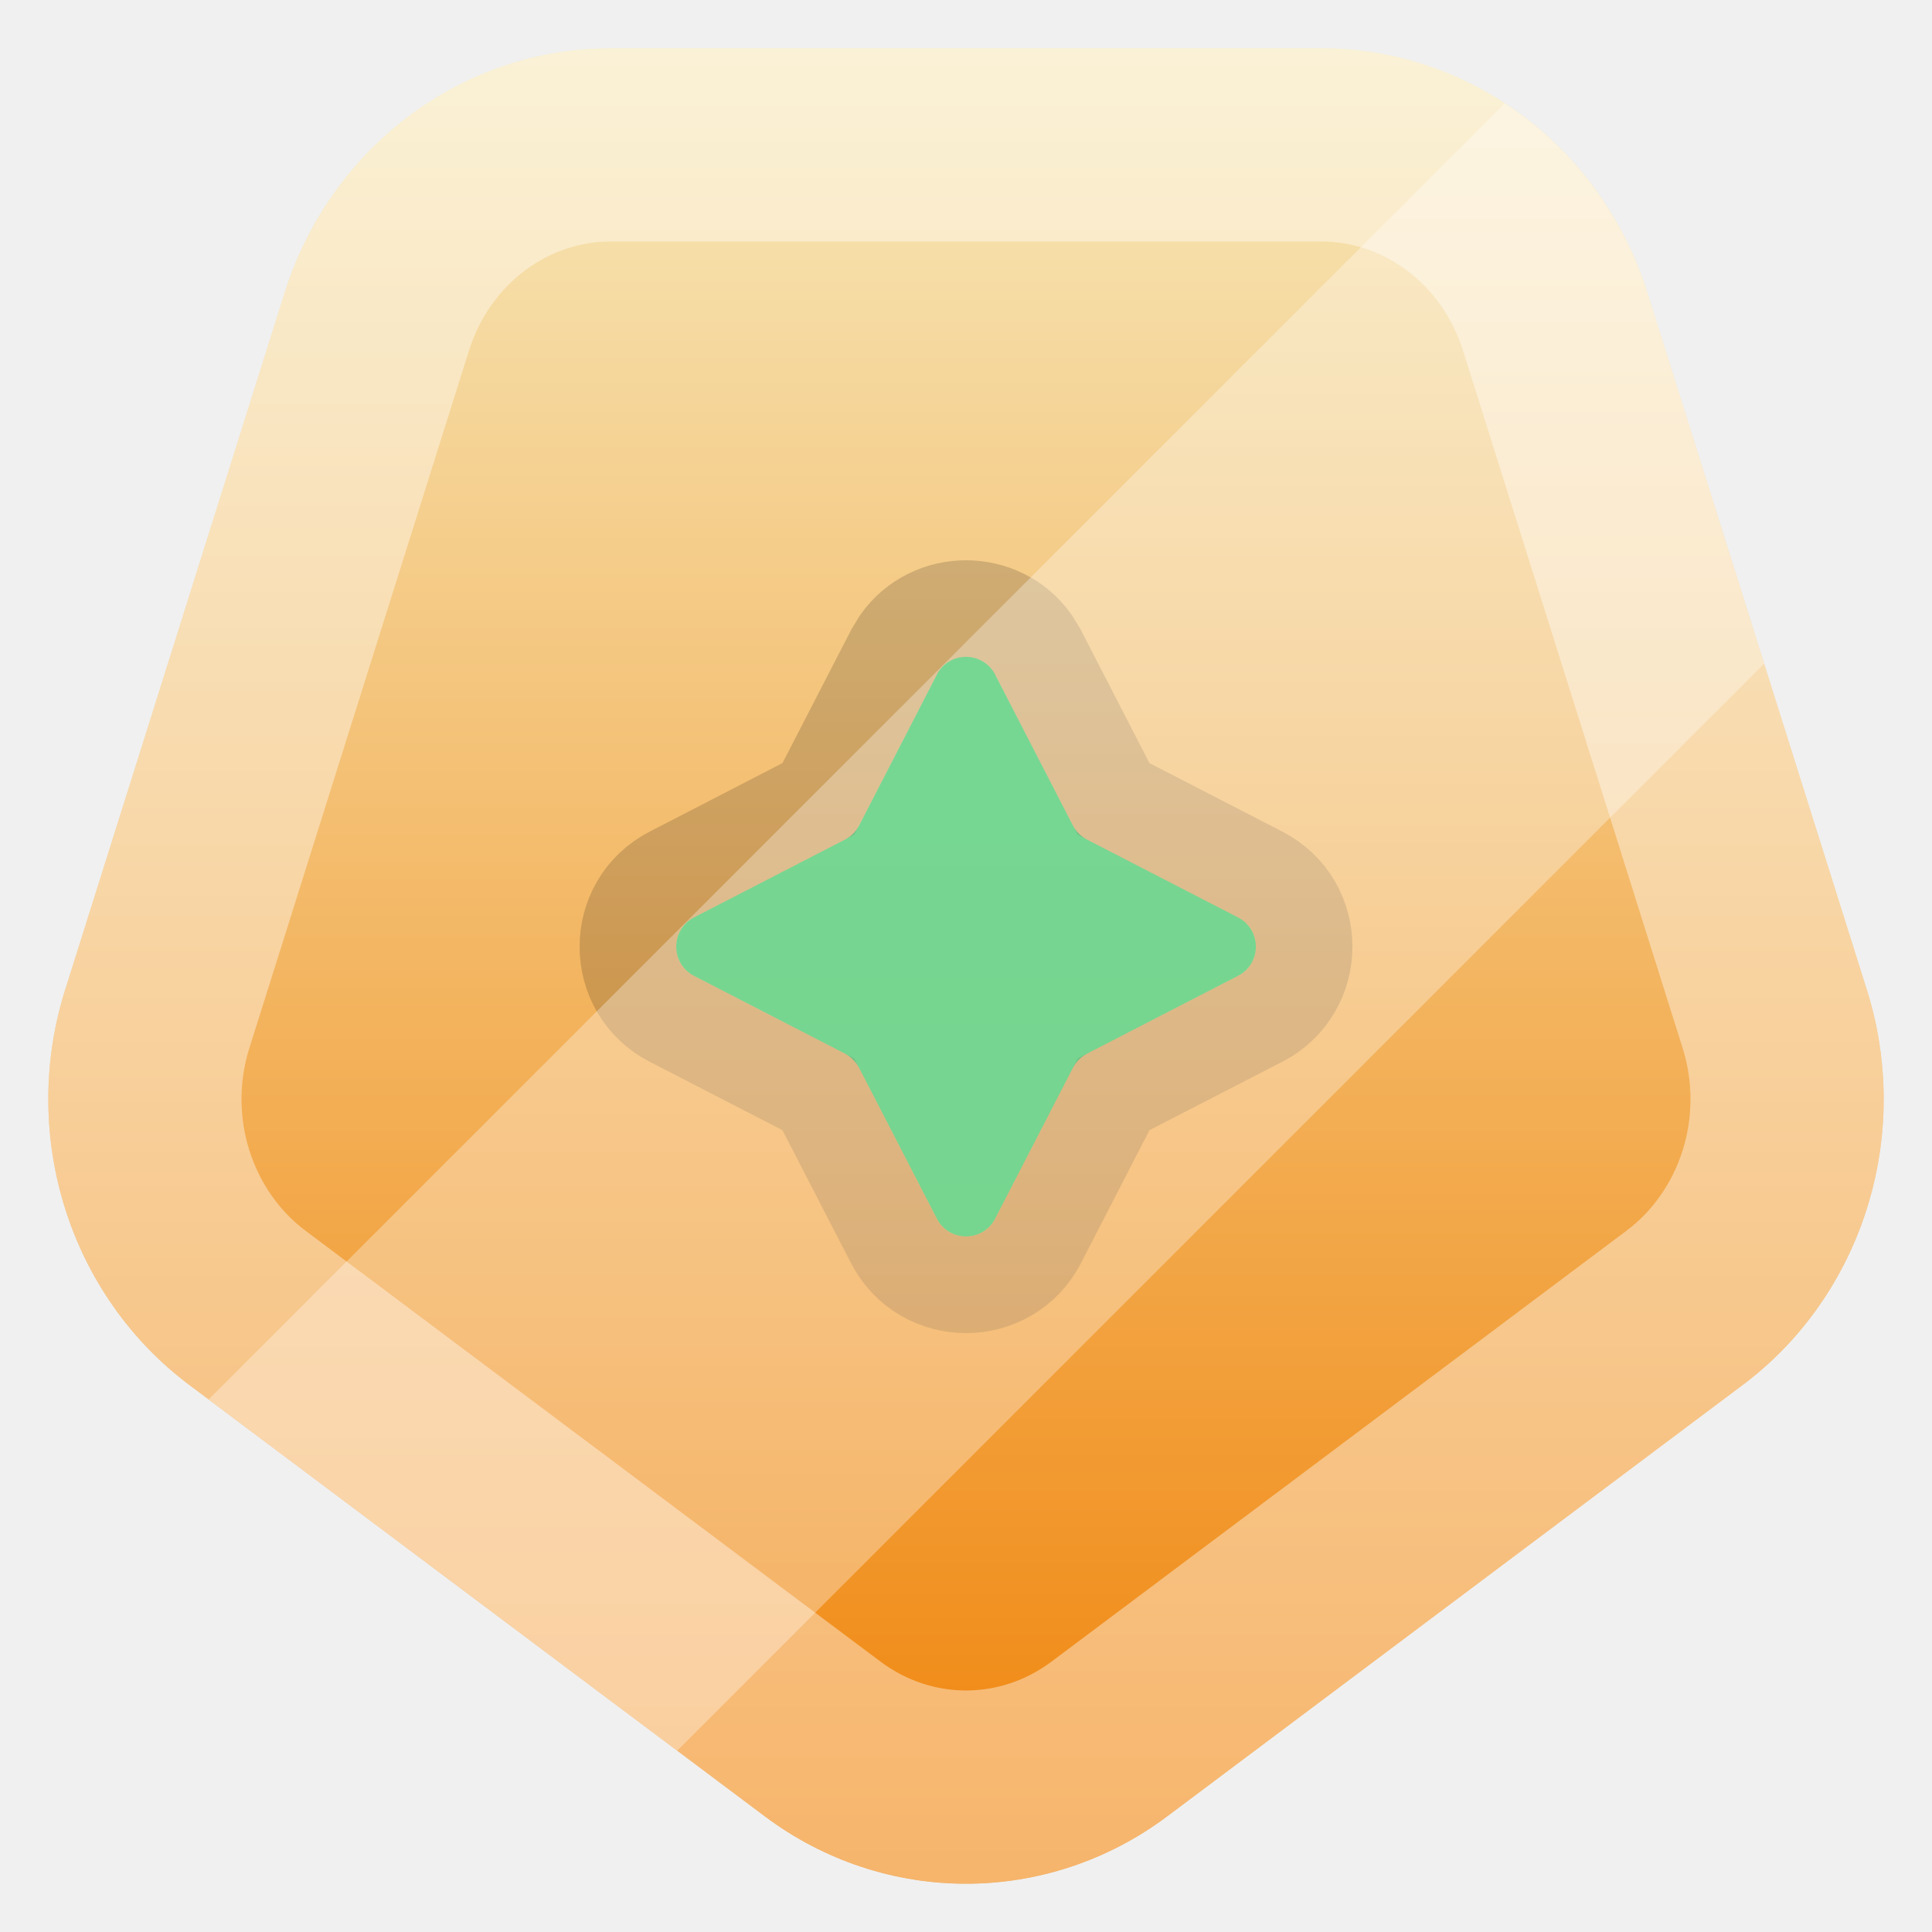
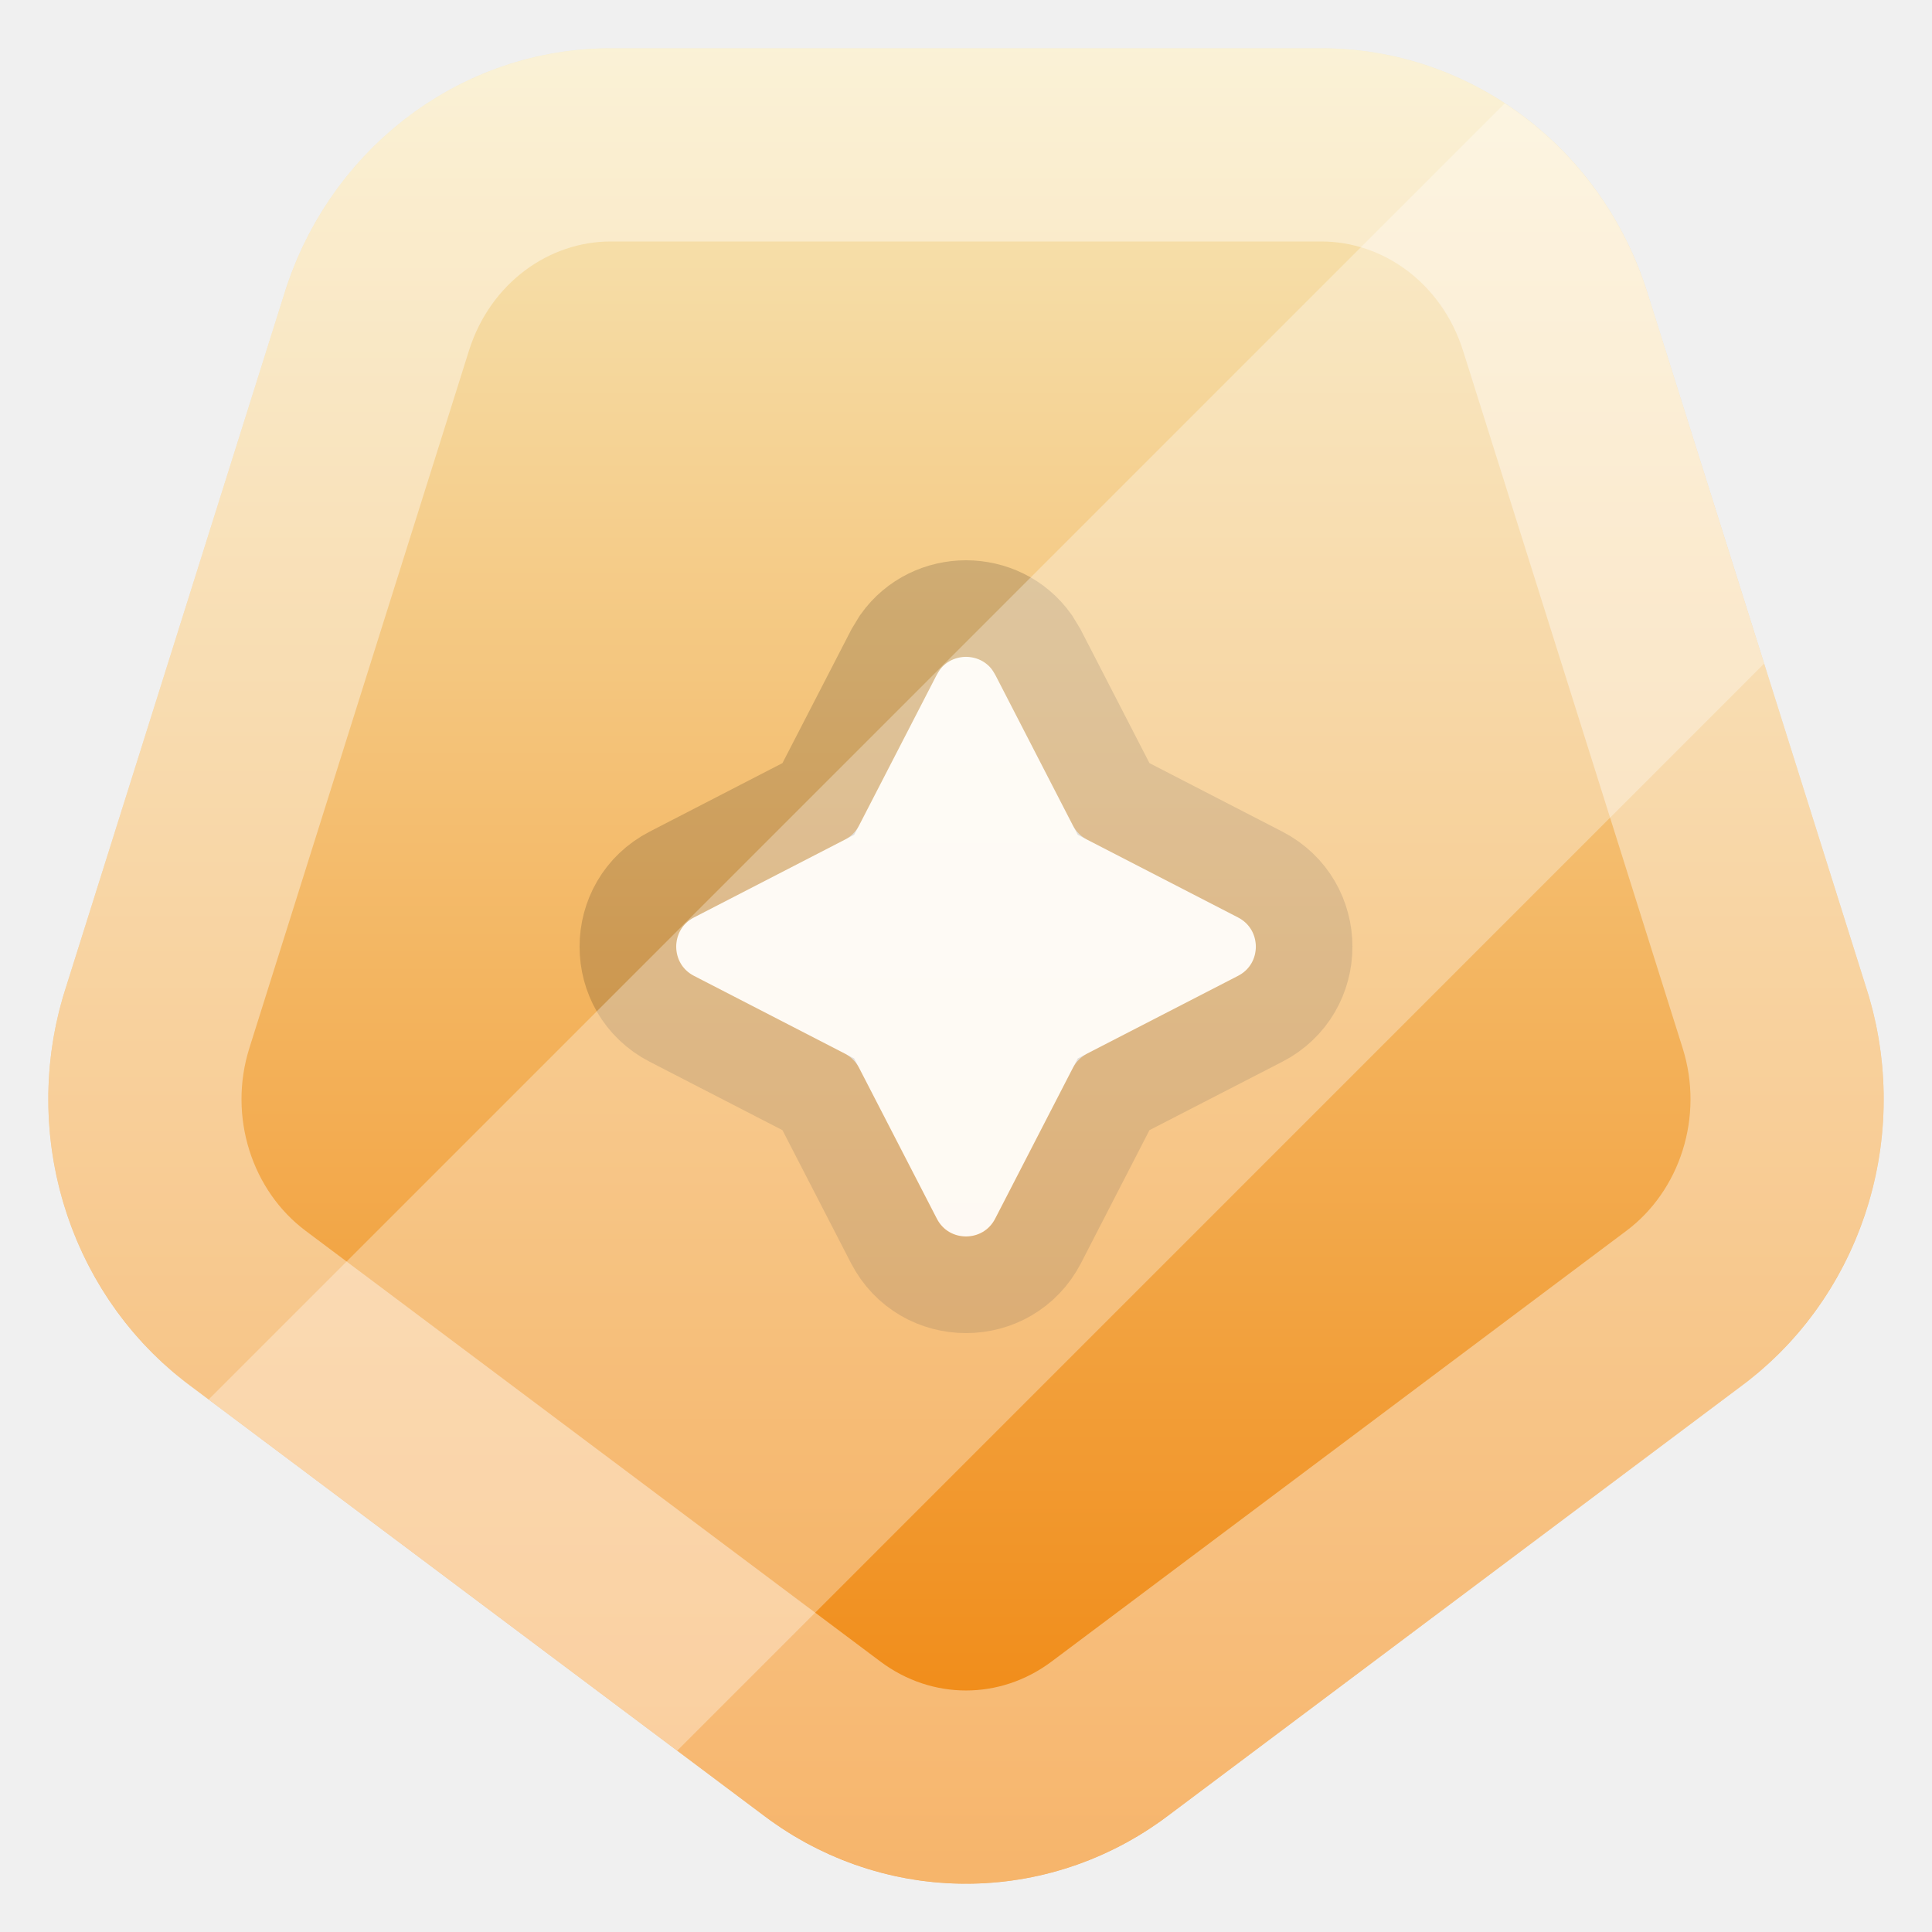
<svg xmlns="http://www.w3.org/2000/svg" width="20" height="20" viewBox="0 0 20 20" fill="none">
  <path d="M12.085 18.801C10.842 19.733 9.158 19.733 7.915 18.801L1.963 14.34C0.719 13.408 0.199 11.756 0.674 10.248L2.947 3.029C3.422 1.521 4.785 0.5 6.322 0.5H13.678C15.216 0.5 16.578 1.521 17.053 3.029L19.326 10.248C19.801 11.756 19.281 13.408 18.037 14.34L12.085 18.801Z" fill="url(#paint0_linear_1096_27647)" />
  <path d="M6.321 1.5H13.679C14.762 1.5 15.749 2.221 16.099 3.329L18.372 10.548C18.723 11.661 18.333 12.868 17.438 13.54L11.485 18.001C10.597 18.666 9.403 18.666 8.515 18.001L2.562 13.54C1.667 12.868 1.277 11.661 1.628 10.548L3.901 3.329C4.25 2.221 5.238 1.5 6.321 1.5Z" stroke="white" stroke-opacity="0.4" stroke-width="2" />
-   <path d="M9.698 6.984C9.824 6.738 10.176 6.738 10.302 6.984L11.107 8.546C11.14 8.609 11.191 8.66 11.254 8.692L12.816 9.497C13.062 9.624 13.062 9.976 12.816 10.102L11.254 10.907C11.191 10.94 11.14 10.991 11.107 11.054L10.302 12.615C10.176 12.861 9.824 12.861 9.698 12.615L8.893 11.054C8.86 10.991 8.809 10.94 8.746 10.907L7.184 10.102C6.939 9.976 6.939 9.624 7.184 9.497L8.746 8.692C8.809 8.66 8.86 8.609 8.893 8.546L9.698 6.984Z" fill="#22C55E" fill-opacity="0.9" />
+   <path d="M9.698 6.984C9.824 6.738 10.176 6.738 10.302 6.984L11.107 8.546C11.14 8.609 11.191 8.66 11.254 8.692L12.816 9.497C13.062 9.624 13.062 9.976 12.816 10.102L11.254 10.907C11.191 10.94 11.14 10.991 11.107 11.054L10.302 12.615C10.176 12.861 9.824 12.861 9.698 12.615L8.893 11.054C8.86 10.991 8.809 10.94 8.746 10.907L7.184 10.102C6.939 9.976 6.939 9.624 7.184 9.497L8.746 8.692C8.809 8.66 8.86 8.609 8.893 8.546L9.698 6.984Z" fill="white" fill-opacity="0.9" />
  <path d="M9.318 6.648C9.649 6.184 10.351 6.184 10.682 6.648L10.747 6.755L11.528 8.271L13.045 9.053C13.652 9.366 13.652 10.234 13.045 10.547L11.528 11.328L10.747 12.845C10.434 13.452 9.566 13.452 9.253 12.845L8.471 11.328L6.955 10.547C6.348 10.234 6.348 9.366 6.955 9.053L8.471 8.271L9.253 6.755L9.318 6.648Z" stroke="black" stroke-opacity="0.16" />
  <path d="M15.577 1.07C16.259 1.516 16.791 2.198 17.053 3.029L18.262 6.87L7.01 18.123L2.16 14.487L15.577 1.07Z" fill="white" fill-opacity="0.32" />
  <defs>
    <linearGradient id="paint0_linear_1096_27647" x1="10" y1="20.364" x2="10" y2="-1.597" gradientUnits="userSpaceOnUse">
      <stop stop-color="#F07E00" />
      <stop offset="1" stop-color="#F7F4CF" />
    </linearGradient>
  </defs>
</svg>
